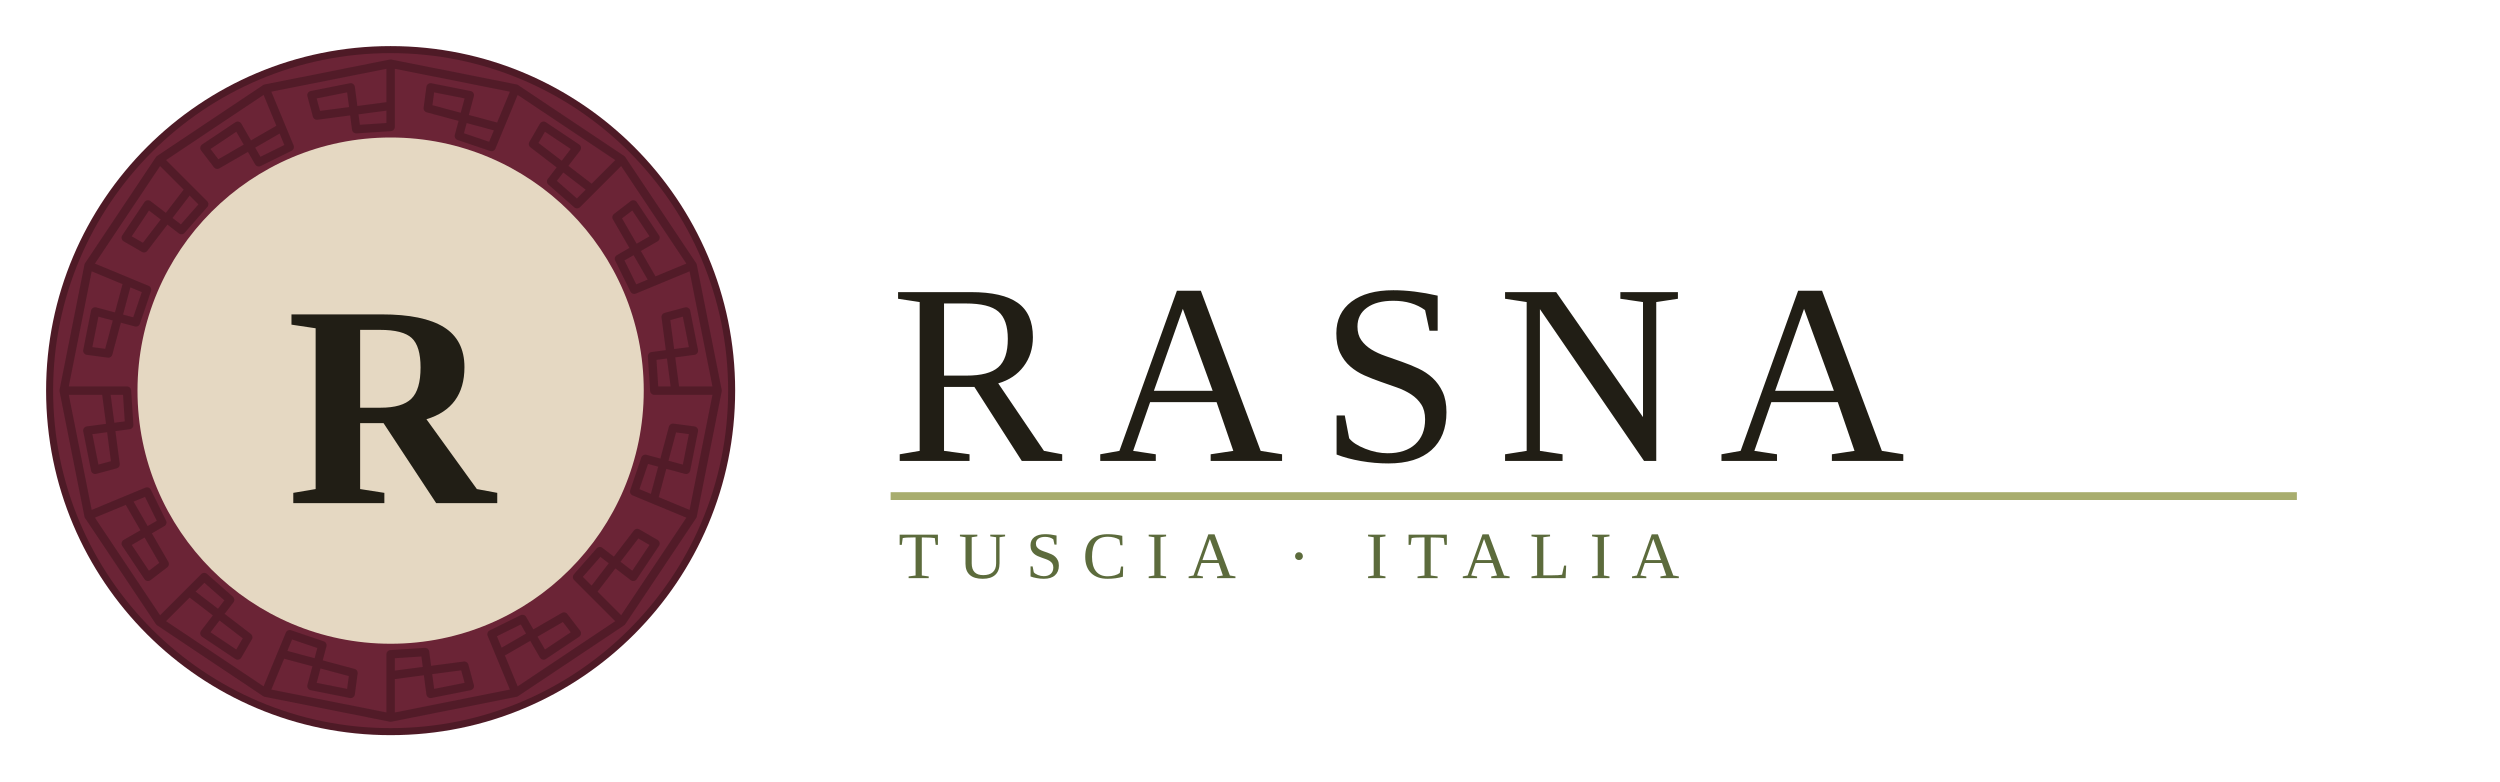
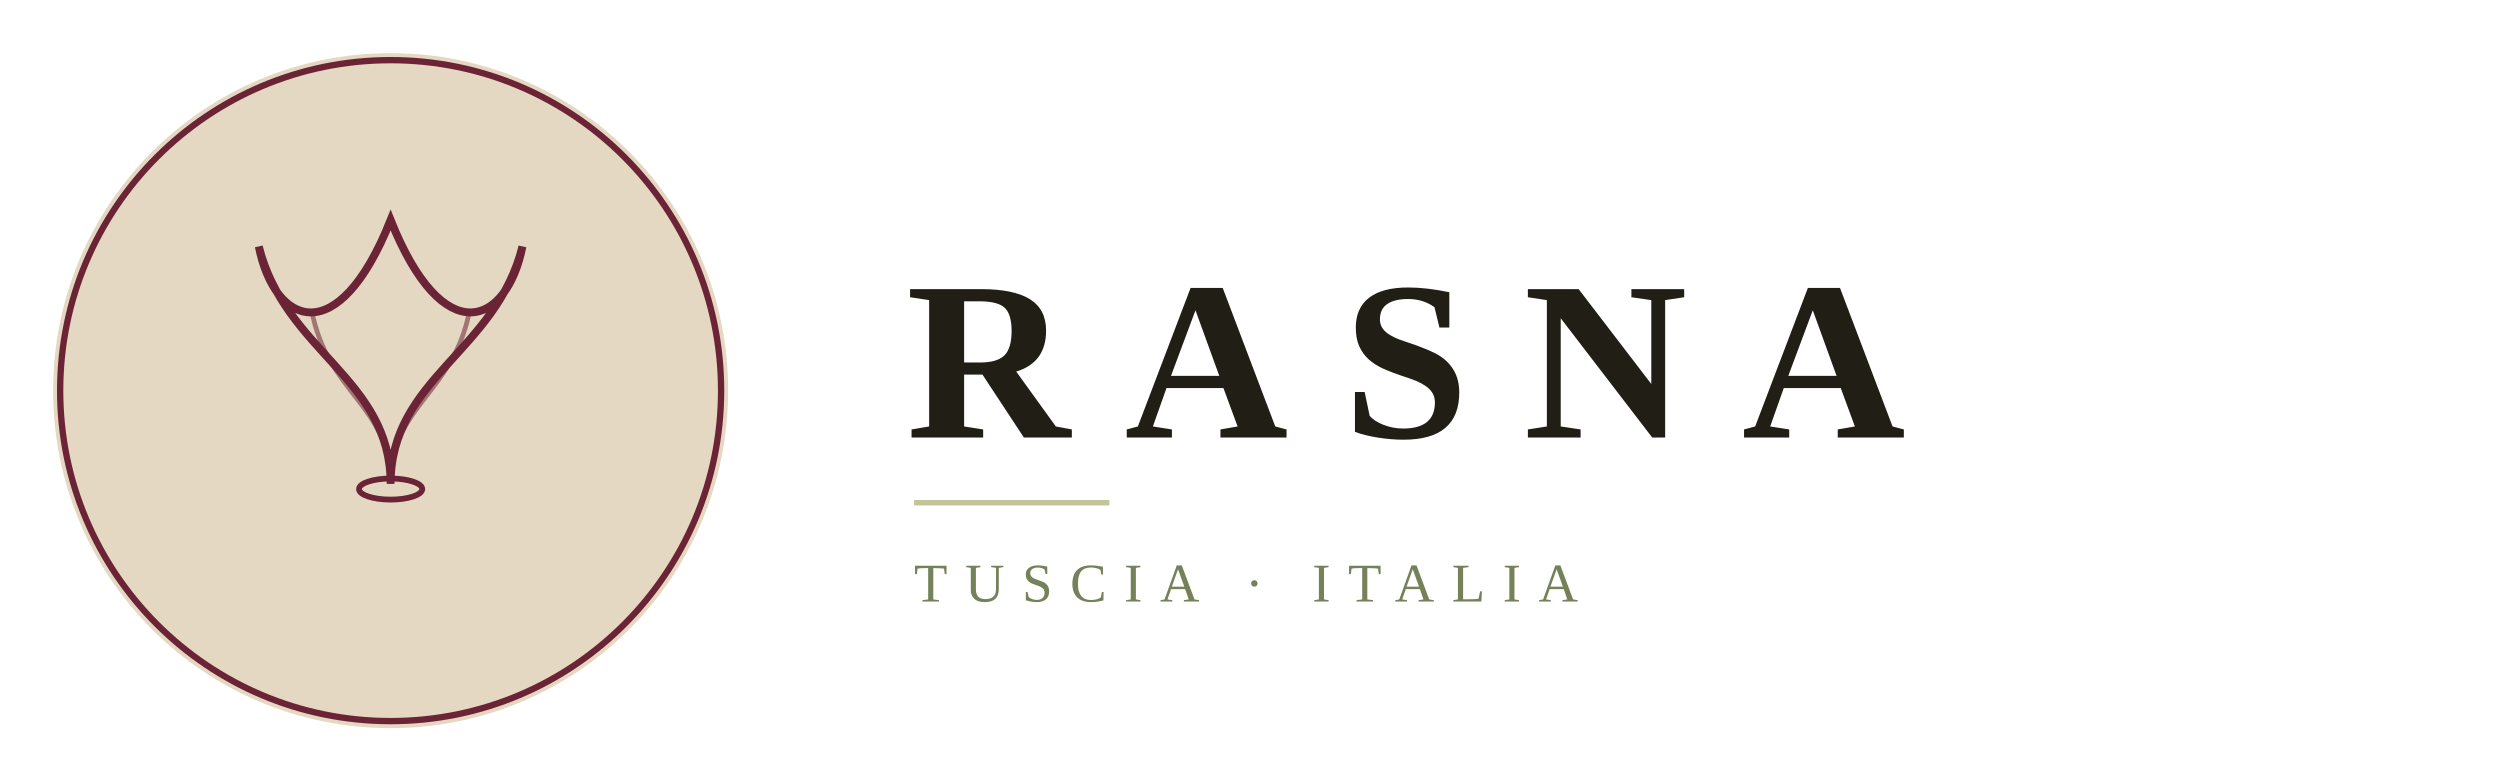
<svg xmlns="http://www.w3.org/2000/svg" viewBox="0 0 640 200" width="640" height="200">
  <g transform="translate(10,10) scale(0.9)">
-     <circle cx="100" cy="100" r="98" fill="#4E1A26" />
-     <circle cx="100" cy="100" r="96" fill="#6B2436" />
-     <circle cx="100" cy="100" r="72" fill="#E5D8C2" />
-     <path d="M100.0,25.0 L100.0,7.0 L135.59,14.08 L131.0,25.17 L110.57,19.69 L111.36,13.74 L122.52,15.96 L119.41,27.56 L128.7,30.71 L128.7,30.71 L135.59,14.08 L165.76,34.24 L157.28,42.72 L140.5,29.85 L143.5,24.66 L152.96,30.98 L145.66,40.5 L153.03,46.97 L153.03,46.97 L165.76,34.24 L185.92,64.41 L174.83,69.0 L164.26,50.69 L169.02,47.04 L175.34,56.5 L164.95,62.5 L169.29,71.3 L169.29,71.3 L185.92,64.41 L193.0,100.0 L181.0,100.0 L178.24,79.04 L184.04,77.48 L186.26,88.64 L174.36,90.21 L175.0,100.0 L175.0,100.0 L193.0,100.0 L185.92,135.59 L174.83,131.0 L180.31,110.57 L186.26,111.36 L184.04,122.52 L172.44,119.41 L169.29,128.7 L169.29,128.7 L185.92,135.59 L165.76,165.76 L157.28,157.28 L170.15,140.5 L175.34,143.5 L169.02,152.96 L159.5,145.66 L153.03,153.03 L153.03,153.03 L165.76,165.76 L135.59,185.92 L131.0,174.83 L149.31,164.26 L152.96,169.02 L143.5,175.34 L137.5,164.95 L128.7,169.29 L128.7,169.29 L135.59,185.92 L100.0,193.0 L100.0,181.0 L120.96,178.24 L122.52,184.04 L111.36,186.26 L109.79,174.36 L100.0,175.0 L100.0,175.0 L100.0,193.0 L64.41,185.92 L69.0,174.83 L89.43,180.31 L88.64,186.26 L77.48,184.04 L80.59,172.44 L71.3,169.29 L71.3,169.29 L64.41,185.92 L34.24,165.76 L42.72,157.28 L59.5,170.15 L56.5,175.34 L47.04,169.02 L54.34,159.5 L46.97,153.03 L46.97,153.03 L34.24,165.76 L14.08,135.59 L25.17,131.0 L35.74,149.31 L30.98,152.96 L24.66,143.5 L35.05,137.5 L30.71,128.7 L30.71,128.7 L14.08,135.59 L7.0,100.0 L19.0,100.0 L21.76,120.96 L15.96,122.52 L13.74,111.36 L25.64,109.79 L25.0,100.0 L25.0,100.0 L7.0,100.0 L14.08,64.41 L25.17,69.0 L19.69,89.43 L13.74,88.64 L15.96,77.48 L27.56,80.59 L30.71,71.3 L30.71,71.3 L14.08,64.41 L34.24,34.24 L42.72,42.72 L29.85,59.5 L24.66,56.5 L30.98,47.04 L40.5,54.34 L46.97,46.97 L46.97,46.97 L34.24,34.24 L64.41,14.08 L69.0,25.17 L50.69,35.74 L47.04,30.98 L56.5,24.66 L62.5,35.05 L71.3,30.71 L71.3,30.71 L64.41,14.08 L100.0,7.0 L100.0,19.0 L79.04,21.76 L77.48,15.96 L88.64,13.74 L90.21,25.64 L100.0,25.0 Z" fill="none" stroke="#4E1A26" stroke-width="2.4" stroke-linejoin="round" stroke-linecap="round" opacity="0.85" />
-     <text x="100" y="132" text-anchor="middle" font-family="Georgia, 'Times New Roman', serif" font-weight="700" font-size="82" fill="#211E15">R</text>
+     <circle cx="100" cy="100" r="96" fill="#E5D8C2" />
+     <circle cx="100" cy="100" r="94" fill="none" stroke="#6B2436" stroke-width="1.8" />
+     <g transform="translate(40,44) scale(1.5)" color="#6B2436">
+       <path d="M40,55 C40,35 20,30 15,10 C18,25 30,30 40,5 C50,30 62,25 65,10 C60,30 40,35 40,55Z" fill="none" stroke="currentColor" stroke-width="1.5" />
+       <path d="M40,55 C40,40 28,38 25,22" fill="none" stroke="currentColor" stroke-width="0.9" opacity="0.55" />
+       <path d="M40,55 C40,40 52,38 55,22" fill="none" stroke="currentColor" stroke-width="0.9" opacity="0.55" />
+       <ellipse cx="40" cy="56" rx="6" ry="2" fill="none" stroke="currentColor" stroke-width="1.1" />
+     </g>
  </g>
-   <text x="228" y="118" font-family="Georgia, 'Times New Roman', serif" font-size="66" letter-spacing="9" fill="#211E15">RASNA</text>
-   <text x="230" y="148" font-family="Georgia, 'Times New Roman', serif" font-size="17" letter-spacing="5" fill="#5C6B3C">TUSCIA · ITALIA</text>
-   <rect x="228" y="126" width="360" height="2" fill="#A8AD6E" />
+   <text x="232" y="112" font-family="'Cormorant Garamond', Georgia, 'Times New Roman', serif" font-size="58" font-weight="600" letter-spacing="14" fill="#211E15">RASNA</text>
+   <rect x="234" y="128" width="50" height="1.4" fill="#A8AD6E" opacity="0.7" />
+   <text x="234" y="154" font-family="'Cormorant Garamond', Georgia, 'Times New Roman', serif" font-size="14" letter-spacing="4.5" fill="#5C6B3C" opacity="0.85">TUSCIA · ITALIA</text>
</svg>
